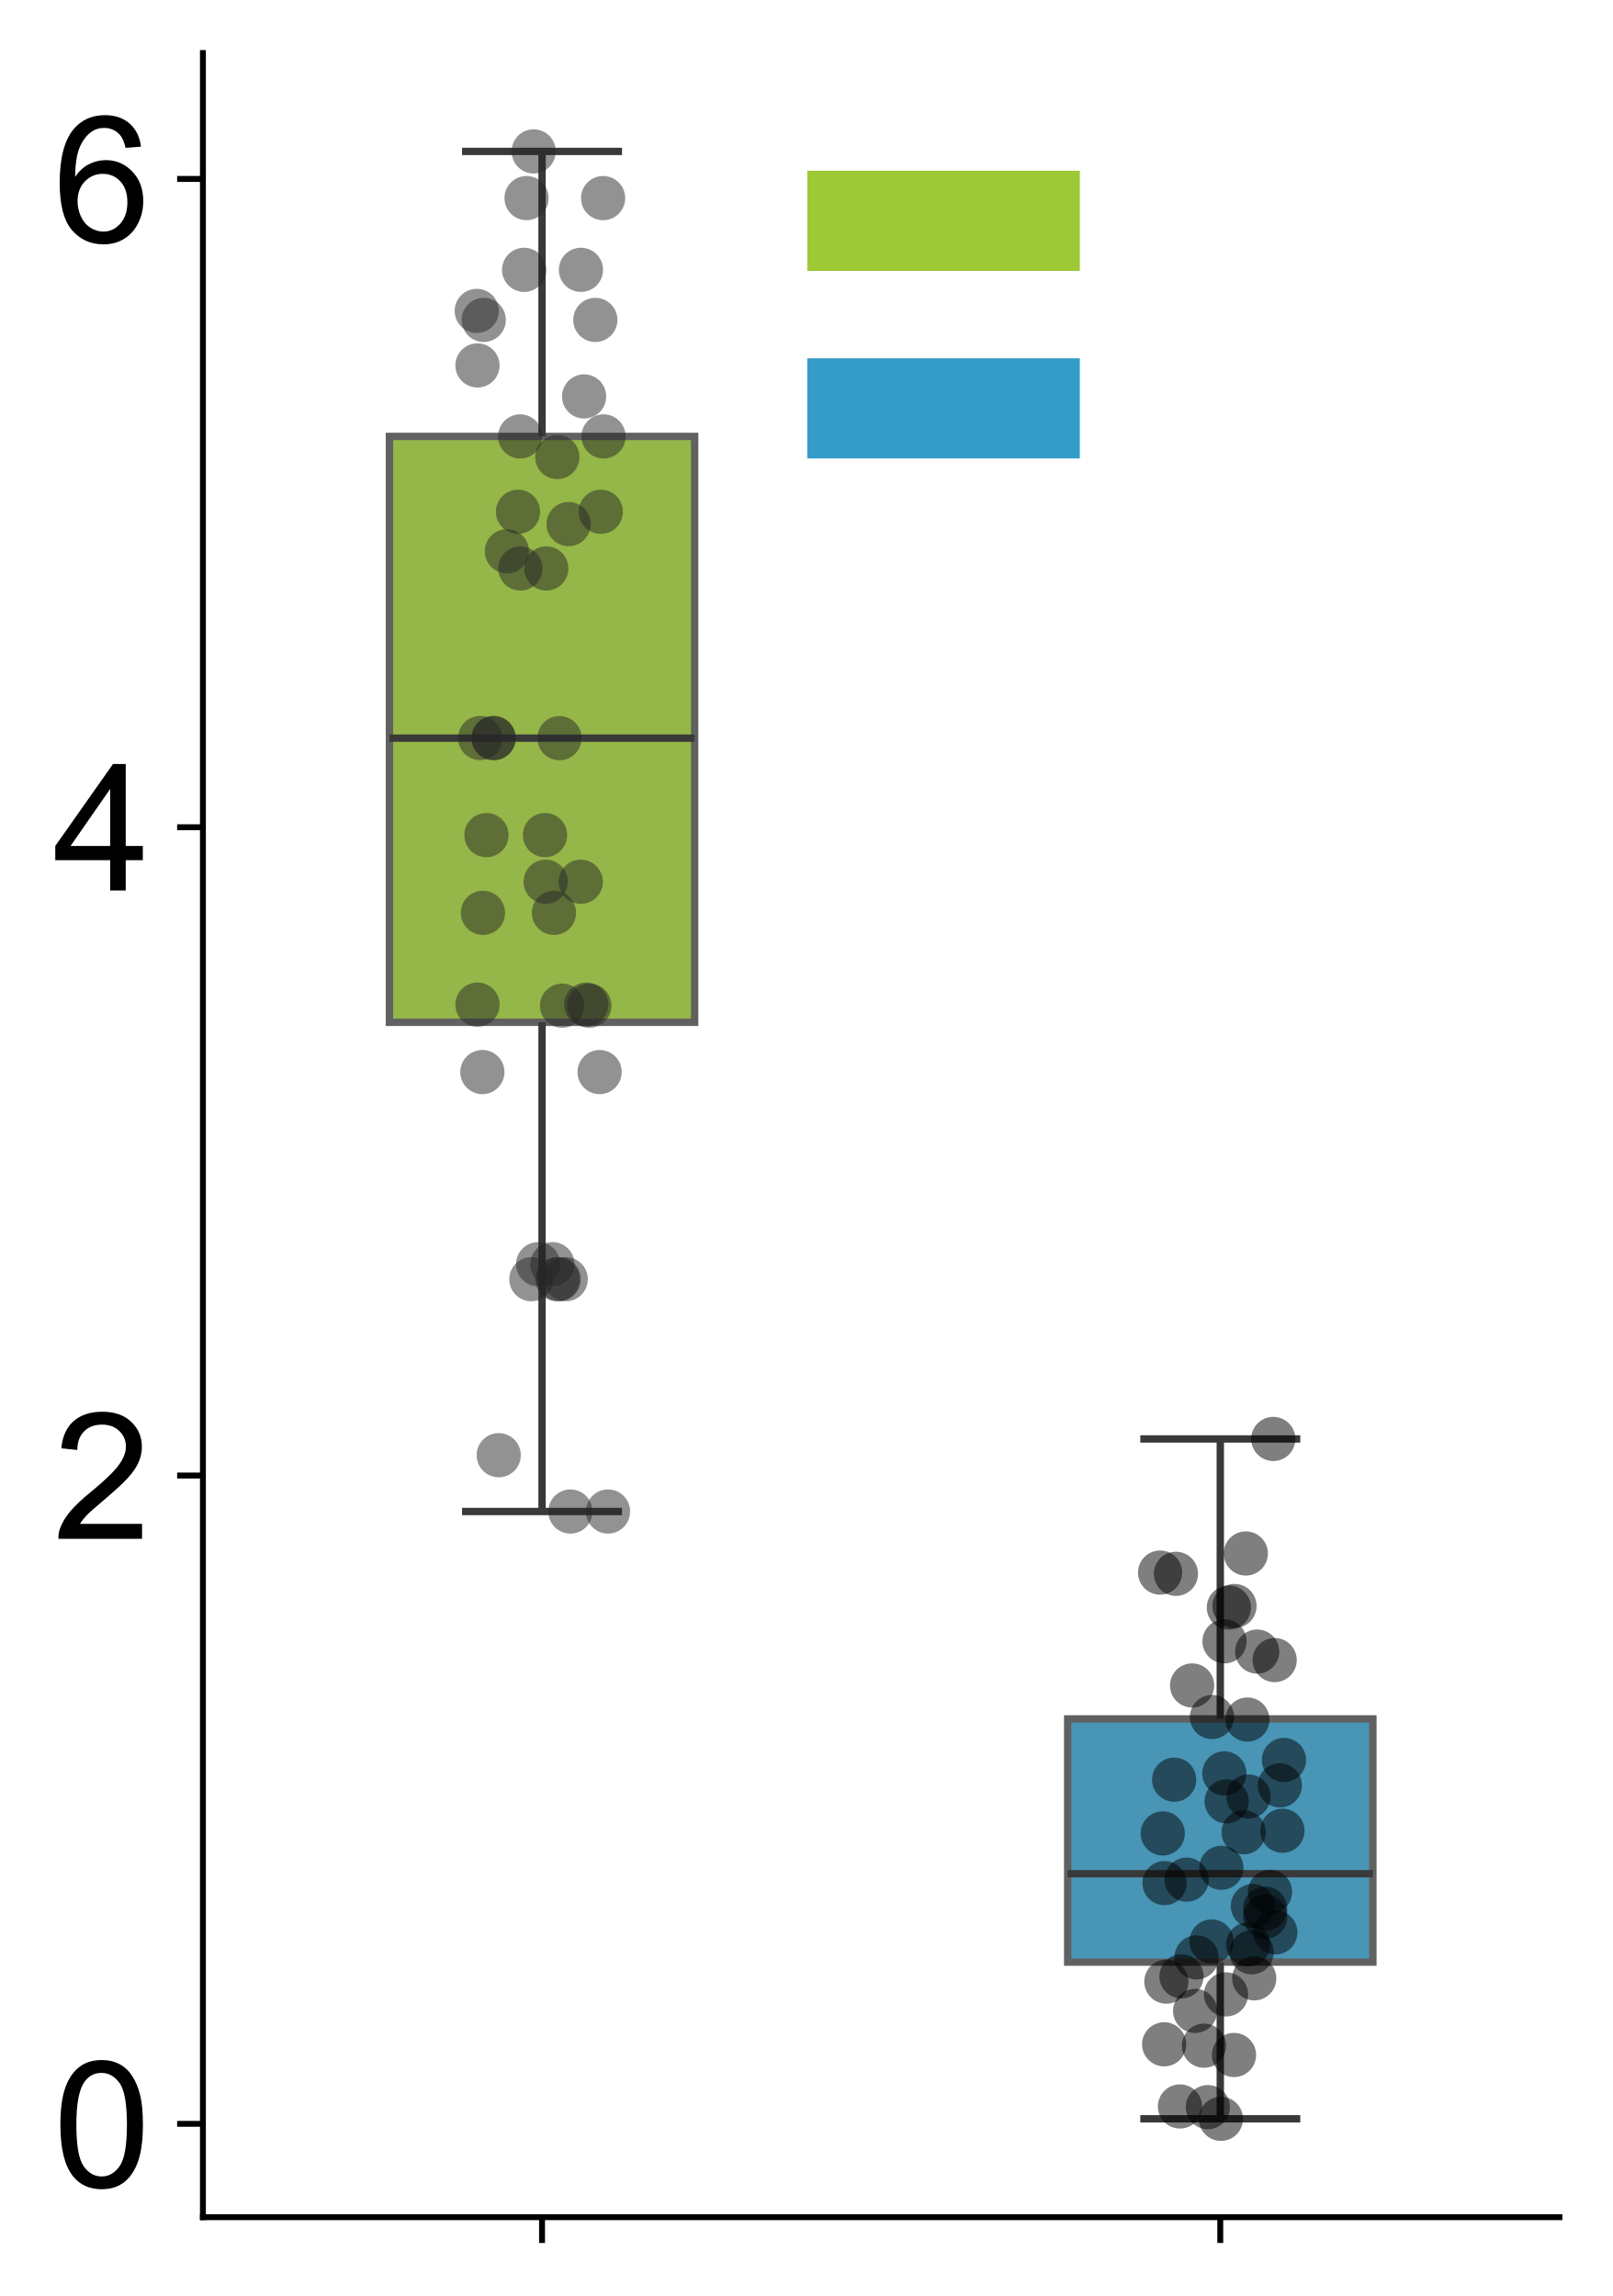
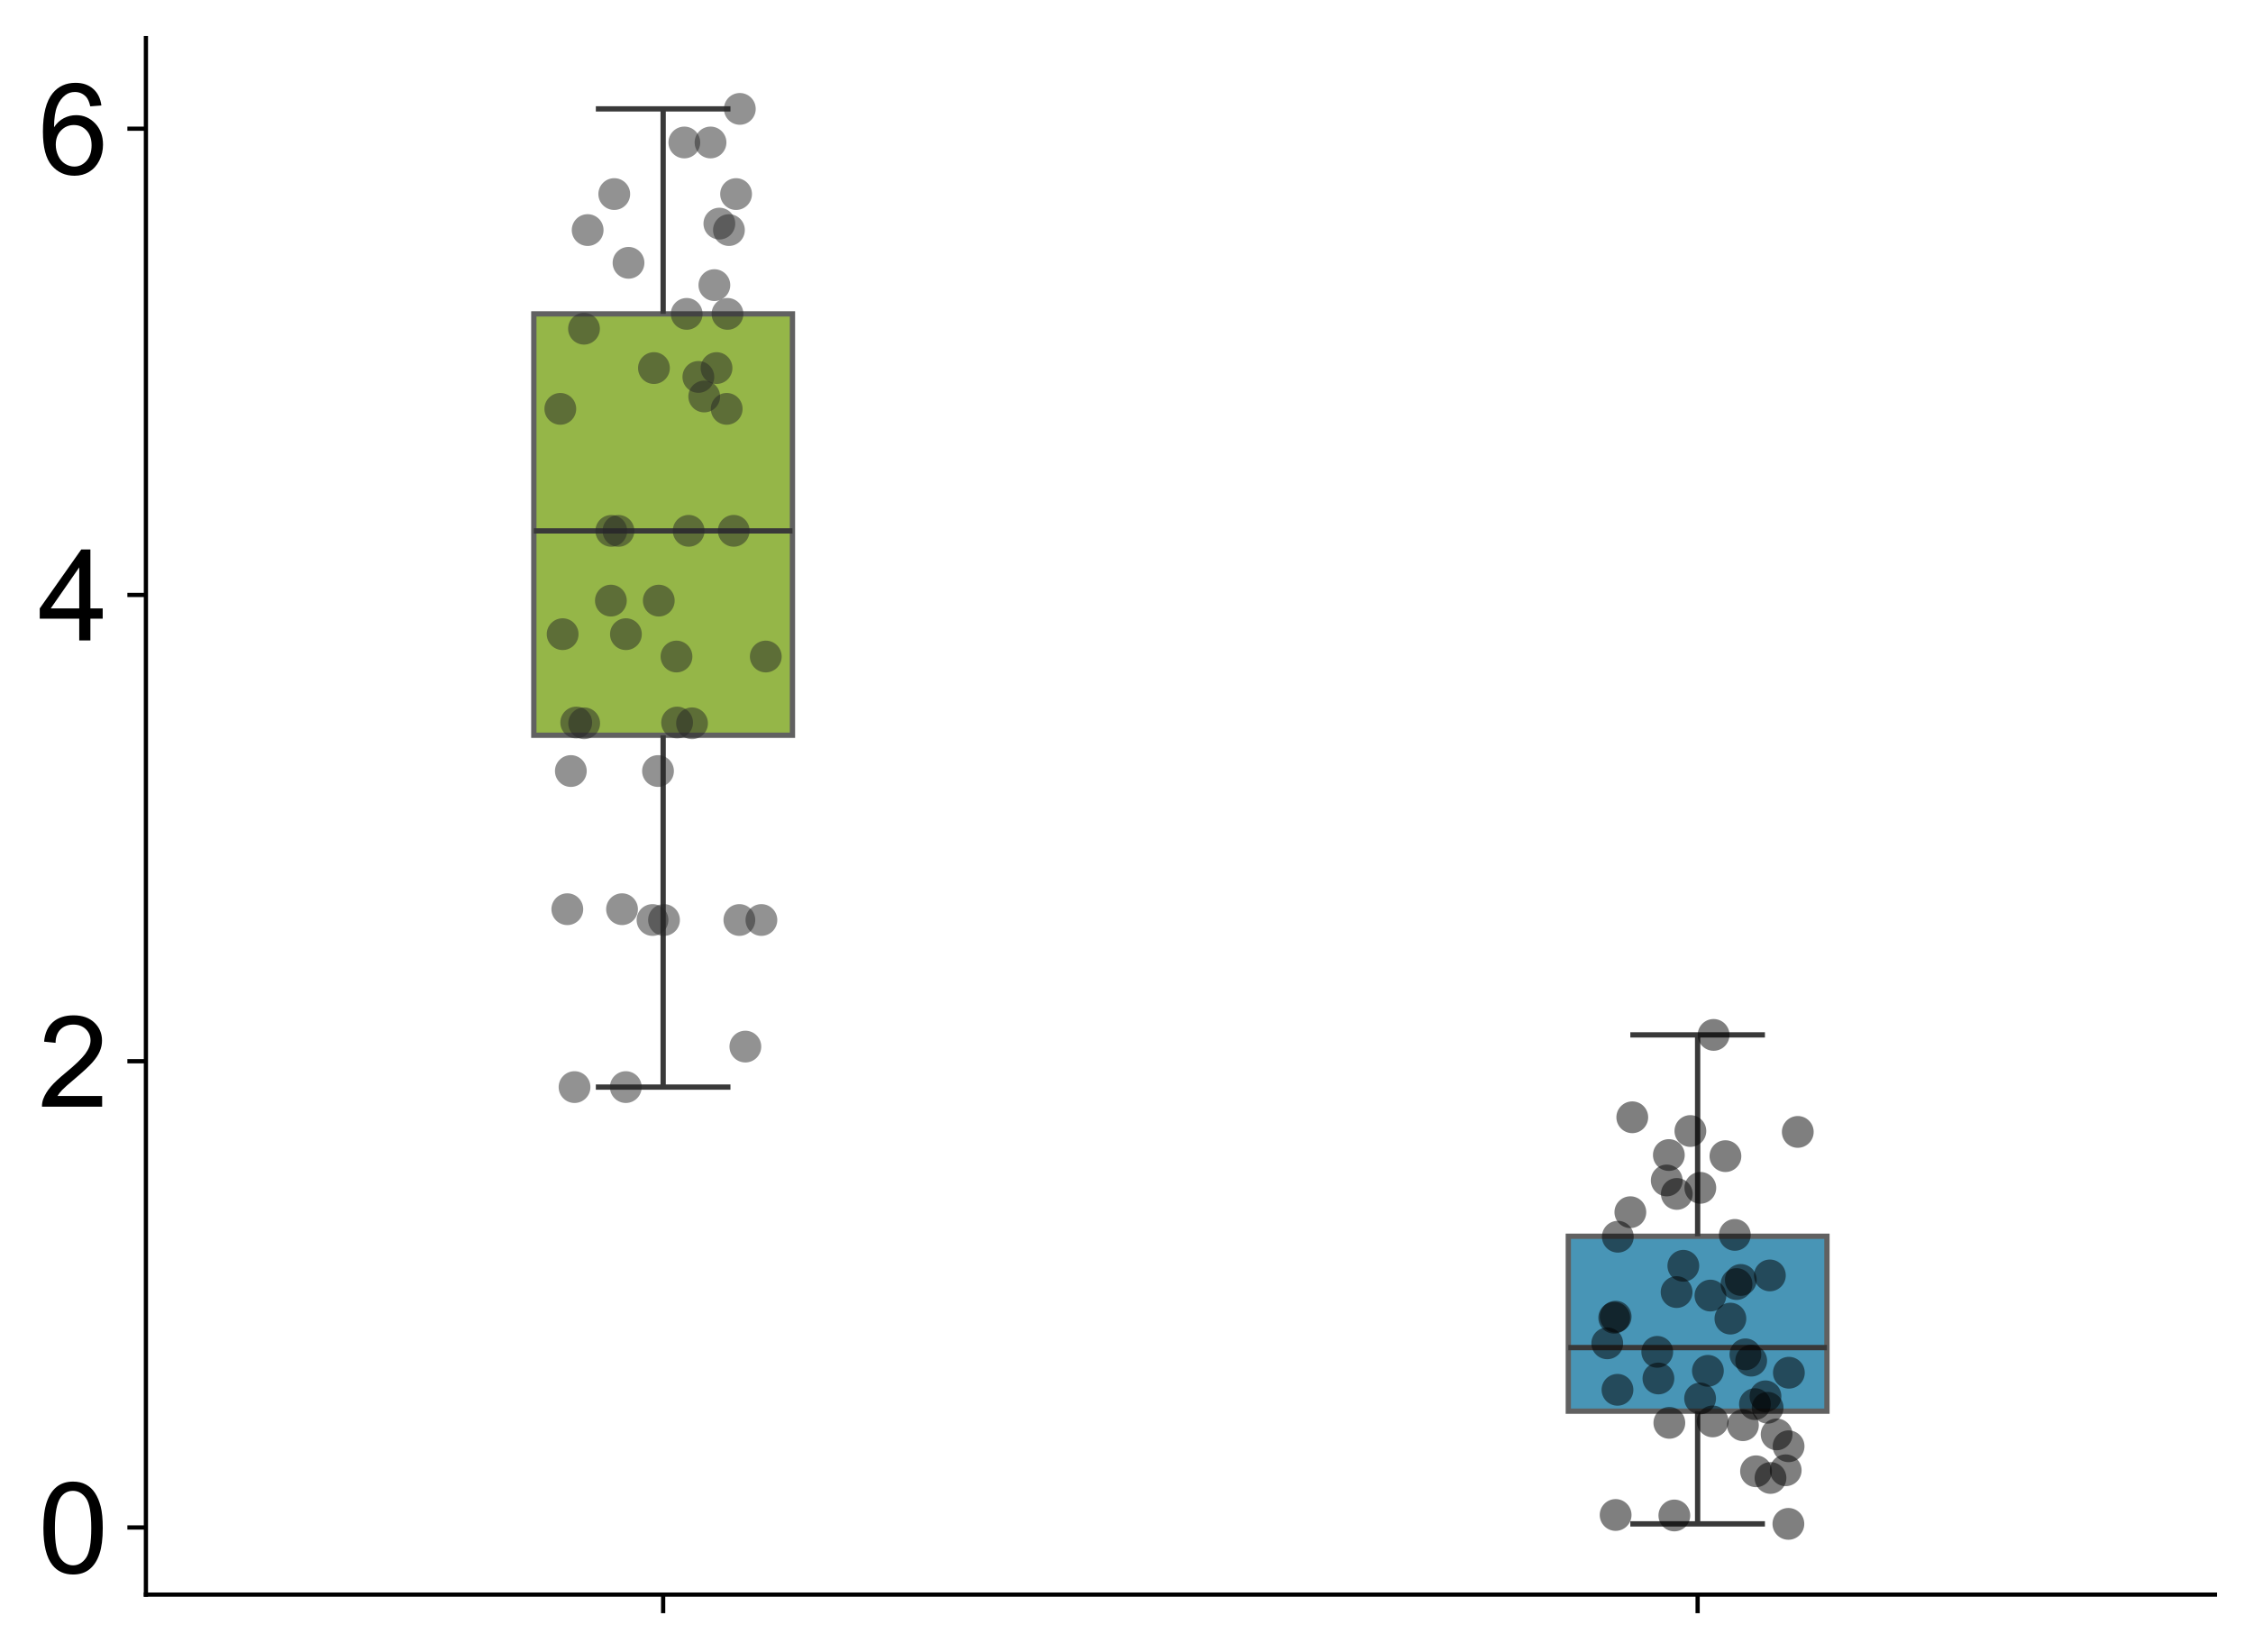
- <svg xmlns="http://www.w3.org/2000/svg" xmlns:xlink="http://www.w3.org/1999/xlink" width="218.886pt" height="311.732pt" viewBox="0 0 218.886 311.732" version="1.1">
+ <svg xmlns="http://www.w3.org/2000/svg" xmlns:xlink="http://www.w3.org/1999/xlink" width="425.346pt" height="311.732pt" viewBox="0 0 425.346 311.732" version="1.1">
  <defs>
    <style type="text/css">*{stroke-linejoin: round; stroke-linecap: butt}</style>
  </defs>
  <g id="figure_1">
    <g id="patch_1">
-       <path d="M 0 311.732  L 218.886 311.732  L 218.886 0  L 0 0  L 0 311.732  z " style="fill: none" />
+       <path d="M 0 311.732  L 425.346 311.732  L 425.346 0  L 0 0  L 0 311.732  z " style="fill: none" />
    </g>
    <g id="axes_1">
      <g id="patch_2">
-         <path d="M 27.546 301.032  L 211.686 301.032  L 211.686 7.2  L 27.546 7.2  L 27.546 301.032  z " style="fill: none" />
+         <path d="M 27.546 301.032  L 418.146 301.032  L 418.146 7.2  L 27.546 7.2  L 27.546 301.032  z " style="fill: none" />
      </g>
      <g id="matplotlib.axis_1">
        <g id="xtick_1">
          <g id="line2d_1">
            <defs>
-               <path id="m3afc844bc3" d="M 0 0  L 0 3.5  " style="stroke: #000000; stroke-width: 0.8" />
+               <path id="md2c9ca85b9" d="M 0 0  L 0 3.5  " style="stroke: #000000; stroke-width: 0.8" />
            </defs>
            <g>
-               <use xlink:href="#m3afc844bc3" x="73.581" y="301.032" style="stroke: #000000; stroke-width: 0.8" />
+               <use xlink:href="#md2c9ca85b9" x="125.196" y="301.032" style="stroke: #000000; stroke-width: 0.8" />
            </g>
          </g>
        </g>
        <g id="xtick_2">
          <g id="line2d_2">
            <g>
-               <use xlink:href="#m3afc844bc3" x="165.651" y="301.032" style="stroke: #000000; stroke-width: 0.8" />
+               <use xlink:href="#md2c9ca85b9" x="320.496" y="301.032" style="stroke: #000000; stroke-width: 0.8" />
            </g>
          </g>
        </g>
      </g>
      <g id="matplotlib.axis_2">
        <g id="ytick_1">
          <g id="line2d_3">
            <defs>
-               <path id="m5f83140955" d="M 0 0  L -3.5 0  " style="stroke: #000000; stroke-width: 0.8" />
+               <path id="m5edb278f52" d="M 0 0  L -3.5 0  " style="stroke: #000000; stroke-width: 0.8" />
            </defs>
            <g>
-               <use xlink:href="#m5f83140955" x="27.546" y="288.354" style="stroke: #000000; stroke-width: 0.8" />
+               <use xlink:href="#m5edb278f52" x="27.546" y="288.354" style="stroke: #000000; stroke-width: 0.8" />
            </g>
          </g>
          <g id="text_1">
            <g transform="translate(7.2 296.9435) scale(0.24 -0.24)">
              <defs>
                <path id="ArialMT-30" d="M 266 2259  Q 266 3072 433 3567  Q 600 4063 929 4331  Q 1259 4600 1759 4600  Q 2128 4600 2406 4451  Q 2684 4303 2865 4023  Q 3047 3744 3150 3342  Q 3253 2941 3253 2259  Q 3253 1453 3087 958  Q 2922 463 2592 192  Q 2263 -78 1759 -78  Q 1097 -78 719 397  Q 266 969 266 2259  z M 844 2259  Q 844 1131 1108 757  Q 1372 384 1759 384  Q 2147 384 2411 759  Q 2675 1134 2675 2259  Q 2675 3391 2411 3762  Q 2147 4134 1753 4134  Q 1366 4134 1134 3806  Q 844 3388 844 2259  z " transform="scale(0.015625)" />
              </defs>
              <use xlink:href="#ArialMT-30" />
            </g>
          </g>
        </g>
        <g id="ytick_2">
          <g id="line2d_4">
            <g>
-               <use xlink:href="#m5f83140955" x="27.546" y="200.335" style="stroke: #000000; stroke-width: 0.8" />
+               <use xlink:href="#m5edb278f52" x="27.546" y="200.335" style="stroke: #000000; stroke-width: 0.8" />
            </g>
          </g>
          <g id="text_2">
            <g transform="translate(7.2 208.9239) scale(0.24 -0.24)">
              <defs>
                <path id="ArialMT-32" d="M 3222 541  L 3222 0  L 194 0  Q 188 203 259 391  Q 375 700 629 1000  Q 884 1300 1366 1694  Q 2113 2306 2375 2664  Q 2638 3022 2638 3341  Q 2638 3675 2398 3904  Q 2159 4134 1775 4134  Q 1369 4134 1125 3890  Q 881 3647 878 3216  L 300 3275  Q 359 3922 746 4261  Q 1134 4600 1788 4600  Q 2447 4600 2831 4234  Q 3216 3869 3216 3328  Q 3216 3053 3103 2787  Q 2991 2522 2730 2228  Q 2469 1934 1863 1422  Q 1356 997 1212 845  Q 1069 694 975 541  L 3222 541  z " transform="scale(0.015625)" />
              </defs>
              <use xlink:href="#ArialMT-32" />
            </g>
          </g>
        </g>
        <g id="ytick_3">
          <g id="line2d_5">
            <g>
-               <use xlink:href="#m5f83140955" x="27.546" y="112.315" style="stroke: #000000; stroke-width: 0.8" />
+               <use xlink:href="#m5edb278f52" x="27.546" y="112.315" style="stroke: #000000; stroke-width: 0.8" />
            </g>
          </g>
          <g id="text_3">
            <g transform="translate(7.2 120.9043) scale(0.24 -0.24)">
              <defs>
                <path id="ArialMT-34" d="M 2069 0  L 2069 1097  L 81 1097  L 81 1613  L 2172 4581  L 2631 4581  L 2631 1613  L 3250 1613  L 3250 1097  L 2631 1097  L 2631 0  L 2069 0  z M 2069 1613  L 2069 3678  L 634 1613  L 2069 1613  z " transform="scale(0.015625)" />
              </defs>
              <use xlink:href="#ArialMT-34" />
            </g>
          </g>
        </g>
        <g id="ytick_4">
          <g id="line2d_6">
            <g>
-               <use xlink:href="#m5f83140955" x="27.546" y="24.295" style="stroke: #000000; stroke-width: 0.8" />
+               <use xlink:href="#m5edb278f52" x="27.546" y="24.295" style="stroke: #000000; stroke-width: 0.8" />
            </g>
          </g>
          <g id="text_4">
            <g transform="translate(7.2 32.88469) scale(0.24 -0.24)">
              <defs>
                <path id="ArialMT-36" d="M 3184 3459  L 2625 3416  Q 2550 3747 2413 3897  Q 2184 4138 1850 4138  Q 1581 4138 1378 3988  Q 1113 3794 959 3422  Q 806 3050 800 2363  Q 1003 2672 1297 2822  Q 1591 2972 1913 2972  Q 2475 2972 2870 2558  Q 3266 2144 3266 1488  Q 3266 1056 3080 686  Q 2894 316 2569 119  Q 2244 -78 1831 -78  Q 1128 -78 684 439  Q 241 956 241 2144  Q 241 3472 731 4075  Q 1159 4600 1884 4600  Q 2425 4600 2770 4297  Q 3116 3994 3184 3459  z M 888 1484  Q 888 1194 1011 928  Q 1134 663 1356 523  Q 1578 384 1822 384  Q 2178 384 2434 671  Q 2691 959 2691 1453  Q 2691 1928 2437 2201  Q 2184 2475 1800 2475  Q 1419 2475 1153 2201  Q 888 1928 888 1484  z " transform="scale(0.015625)" />
              </defs>
              <use xlink:href="#ArialMT-36" />
            </g>
          </g>
        </g>
      </g>
      <g id="patch_3">
-         <path d="M 52.865 138.8  L 94.297 138.8  L 94.297 59.254  L 52.865 59.254  L 52.865 138.8  z " clip-path="url(#pbaced0b795)" style="fill: #7aa41a; opacity: 0.8; stroke: #393939; stroke-linejoin: miter" />
+         <path d="M 100.784 138.8  L 149.609 138.8  L 149.609 59.254  L 100.784 59.254  L 100.784 138.8  z " clip-path="url(#p3fb5075eb5)" style="fill: #7aa41a; opacity: 0.8; stroke: #393939; stroke-linejoin: miter" />
      </g>
      <g id="line2d_7">
-         <path d="M 73.581 138.8  L 73.581 205.222  " clip-path="url(#pbaced0b795)" style="fill: none; stroke: #393939" />
+         <path d="M 125.196 138.8  L 125.196 205.222  " clip-path="url(#p3fb5075eb5)" style="fill: none; stroke: #393939" />
      </g>
      <g id="line2d_8">
-         <path d="M 73.581 59.254  L 73.581 20.556  " clip-path="url(#pbaced0b795)" style="fill: none; stroke: #393939" />
+         <path d="M 125.196 59.254  L 125.196 20.556  " clip-path="url(#p3fb5075eb5)" style="fill: none; stroke: #393939" />
      </g>
      <g id="line2d_9">
-         <path d="M 63.223 205.222  L 83.939 205.222  " clip-path="url(#pbaced0b795)" style="fill: none; stroke: #393939; stroke-linecap: square" />
+         <path d="M 112.99 205.222  L 137.403 205.222  " clip-path="url(#p3fb5075eb5)" style="fill: none; stroke: #393939; stroke-linecap: square" />
      </g>
      <g id="line2d_10">
-         <path d="M 63.223 20.556  L 83.939 20.556  " clip-path="url(#pbaced0b795)" style="fill: none; stroke: #393939; stroke-linecap: square" />
+         <path d="M 112.99 20.556  L 137.403 20.556  " clip-path="url(#p3fb5075eb5)" style="fill: none; stroke: #393939; stroke-linecap: square" />
      </g>
      <g id="line2d_11" />
      <g id="patch_4">
-         <path d="M 144.935 266.401  L 186.367 266.401  L 186.367 233.381  L 144.935 233.381  L 144.935 266.401  z " clip-path="url(#pbaced0b795)" style="fill: #1a7aa4; opacity: 0.8; stroke: #393939; stroke-linejoin: miter" />
+         <path d="M 296.084 266.401  L 344.909 266.401  L 344.909 233.381  L 296.084 233.381  L 296.084 266.401  z " clip-path="url(#p3fb5075eb5)" style="fill: #1a7aa4; opacity: 0.8; stroke: #393939; stroke-linejoin: miter" />
      </g>
      <g id="line2d_12">
-         <path d="M 165.651 266.401  L 165.651 287.676  " clip-path="url(#pbaced0b795)" style="fill: none; stroke: #393939" />
+         <path d="M 320.496 266.401  L 320.496 287.676  " clip-path="url(#p3fb5075eb5)" style="fill: none; stroke: #393939" />
      </g>
      <g id="line2d_13">
-         <path d="M 165.651 233.381  L 165.651 195.369  " clip-path="url(#pbaced0b795)" style="fill: none; stroke: #393939" />
+         <path d="M 320.496 233.381  L 320.496 195.369  " clip-path="url(#p3fb5075eb5)" style="fill: none; stroke: #393939" />
      </g>
      <g id="line2d_14">
-         <path d="M 155.293 287.676  L 176.009 287.676  " clip-path="url(#pbaced0b795)" style="fill: none; stroke: #393939; stroke-linecap: square" />
+         <path d="M 308.29 287.676  L 332.702 287.676  " clip-path="url(#p3fb5075eb5)" style="fill: none; stroke: #393939; stroke-linecap: square" />
      </g>
      <g id="line2d_15">
-         <path d="M 155.293 195.369  L 176.009 195.369  " clip-path="url(#pbaced0b795)" style="fill: none; stroke: #393939; stroke-linecap: square" />
+         <path d="M 308.29 195.369  L 332.702 195.369  " clip-path="url(#p3fb5075eb5)" style="fill: none; stroke: #393939; stroke-linecap: square" />
      </g>
      <g id="line2d_16" />
      <g id="line2d_17">
-         <path d="M 52.865 100.218  L 94.297 100.218  " clip-path="url(#pbaced0b795)" style="fill: none; stroke: #393939" />
+         <path d="M 100.784 100.218  L 149.609 100.218  " clip-path="url(#p3fb5075eb5)" style="fill: none; stroke: #393939" />
      </g>
      <g id="line2d_18">
-         <path d="M 144.935 254.396  L 186.367 254.396  " clip-path="url(#pbaced0b795)" style="fill: none; stroke: #393939" />
+         <path d="M 296.084 254.396  L 344.909 254.396  " clip-path="url(#p3fb5075eb5)" style="fill: none; stroke: #393939" />
      </g>
      <g id="patch_5">
        <path d="M 27.546 301.032  L 27.546 7.2  " style="fill: none; stroke: #000000; stroke-width: 0.8; stroke-linejoin: miter; stroke-linecap: square" />
      </g>
      <g id="patch_6">
-         <path d="M 211.686 301.032  L 211.686 7.2  " style="fill: none" />
+         <path d="M 418.146 301.032  L 418.146 7.2  " style="fill: none" />
      </g>
      <g id="patch_7">
-         <path d="M 27.546 301.032  L 211.686 301.032  " style="fill: none; stroke: #000000; stroke-width: 0.8; stroke-linejoin: miter; stroke-linecap: square" />
+         <path d="M 27.546 301.032  L 418.146 301.032  " style="fill: none; stroke: #000000; stroke-width: 0.8; stroke-linejoin: miter; stroke-linecap: square" />
      </g>
      <g id="patch_8">
-         <path d="M 27.546 7.2  L 211.686 7.2  " style="fill: none" />
+         <path d="M 27.546 7.2  L 418.146 7.2  " style="fill: none" />
      </g>
      <g id="PathCollection_1">
        <defs>
-           <path id="C0_0_3f5004a9e9" d="M 0 3  C 0.796 3 1.559 2.684 2.121 2.121  C 2.684 1.559 3 0.796 3 -0  C 3 -0.796 2.684 -1.559 2.121 -2.121  C 1.559 -2.684 0.796 -3 0 -3  C -0.796 -3 -1.559 -2.684 -2.121 -2.121  C -2.684 -1.559 -3 -0.796 -3 0  C -3 0.796 -2.684 1.559 -2.121 2.121  C -1.559 2.684 -0.796 3 0 3  z " />
+           <path id="C0_0_4ae9e0e54a" d="M 0 3  C 0.796 3 1.559 2.684 2.121 2.121  C 2.684 1.559 3 0.796 3 -0  C 3 -0.796 2.684 -1.559 2.121 -2.121  C 1.559 -2.684 0.796 -3 0 -3  C -0.796 -3 -1.559 -2.684 -2.121 -2.121  C -2.684 -1.559 -3 -0.796 -3 0  C -3 0.796 -2.684 1.559 -2.121 2.121  C -1.559 2.684 -0.796 3 0 3  z " />
        </defs>
-         <g clip-path="url(#pbaced0b795)">
-           <use xlink:href="#C0_0_3f5004a9e9" x="64.815" y="49.615" style="fill: #262626; fill-opacity: 0.5" />
-         </g>
-         <g clip-path="url(#pbaced0b795)">
-           <use xlink:href="#C0_0_3f5004a9e9" x="64.721" y="42.212" style="fill: #262626; fill-opacity: 0.5" />
-         </g>
-         <g clip-path="url(#pbaced0b795)">
-           <use xlink:href="#C0_0_3f5004a9e9" x="79.291" y="53.825" style="fill: #262626; fill-opacity: 0.5" />
-         </g>
-         <g clip-path="url(#pbaced0b795)">
-           <use xlink:href="#C0_0_3f5004a9e9" x="72.444" y="20.556" style="fill: #262626; fill-opacity: 0.5" />
-         </g>
-         <g clip-path="url(#pbaced0b795)">
-           <use xlink:href="#C0_0_3f5004a9e9" x="67.699" y="197.574" style="fill: #262626; fill-opacity: 0.5" />
-         </g>
-         <g clip-path="url(#pbaced0b795)">
-           <use xlink:href="#C0_0_3f5004a9e9" x="75.655" y="62.053" style="fill: #262626; fill-opacity: 0.5" />
-         </g>
-         <g clip-path="url(#pbaced0b795)">
-           <use xlink:href="#C0_0_3f5004a9e9" x="77.184" y="71.155" style="fill: #262626; fill-opacity: 0.5" />
-         </g>
-         <g clip-path="url(#pbaced0b795)">
-           <use xlink:href="#C0_0_3f5004a9e9" x="68.809" y="74.851" style="fill: #262626; fill-opacity: 0.5" />
-         </g>
-         <g clip-path="url(#pbaced0b795)">
-           <use xlink:href="#C0_0_3f5004a9e9" x="81.93" y="59.254" style="fill: #262626; fill-opacity: 0.5" />
-         </g>
-         <g clip-path="url(#pbaced0b795)">
-           <use xlink:href="#C0_0_3f5004a9e9" x="70.638" y="77.184" style="fill: #262626; fill-opacity: 0.5" />
-         </g>
-         <g clip-path="url(#pbaced0b795)">
-           <use xlink:href="#C0_0_3f5004a9e9" x="66.033" y="113.383" style="fill: #262626; fill-opacity: 0.5" />
-         </g>
-         <g clip-path="url(#pbaced0b795)">
-           <use xlink:href="#C0_0_3f5004a9e9" x="78.862" y="36.636" style="fill: #262626; fill-opacity: 0.5" />
-         </g>
-         <g clip-path="url(#pbaced0b795)">
-           <use xlink:href="#C0_0_3f5004a9e9" x="78.833" y="119.719" style="fill: #262626; fill-opacity: 0.5" />
-         </g>
-         <g clip-path="url(#pbaced0b795)">
-           <use xlink:href="#C0_0_3f5004a9e9" x="75.947" y="100.218" style="fill: #262626; fill-opacity: 0.5" />
-         </g>
-         <g clip-path="url(#pbaced0b795)">
-           <use xlink:href="#C0_0_3f5004a9e9" x="67.018" y="100.207" style="fill: #262626; fill-opacity: 0.5" />
-         </g>
-         <g clip-path="url(#pbaced0b795)">
-           <use xlink:href="#C0_0_3f5004a9e9" x="75.2" y="123.938" style="fill: #262626; fill-opacity: 0.5" />
-         </g>
-         <g clip-path="url(#pbaced0b795)">
-           <use xlink:href="#C0_0_3f5004a9e9" x="79.584" y="136.4" style="fill: #262626; fill-opacity: 0.5" />
-         </g>
-         <g clip-path="url(#pbaced0b795)">
-           <use xlink:href="#C0_0_3f5004a9e9" x="71.477" y="26.897" style="fill: #262626; fill-opacity: 0.5" />
-         </g>
-         <g clip-path="url(#pbaced0b795)">
-           <use xlink:href="#C0_0_3f5004a9e9" x="80.001" y="136.548" style="fill: #262626; fill-opacity: 0.5" />
-         </g>
-         <g clip-path="url(#pbaced0b795)">
-           <use xlink:href="#C0_0_3f5004a9e9" x="65.667" y="43.433" style="fill: #262626; fill-opacity: 0.5" />
-         </g>
-         <g clip-path="url(#pbaced0b795)">
-           <use xlink:href="#C0_0_3f5004a9e9" x="72.132" y="173.678" style="fill: #262626; fill-opacity: 0.5" />
-         </g>
-         <g clip-path="url(#pbaced0b795)">
-           <use xlink:href="#C0_0_3f5004a9e9" x="73.052" y="171.639" style="fill: #262626; fill-opacity: 0.5" />
-         </g>
-         <g clip-path="url(#pbaced0b795)">
-           <use xlink:href="#C0_0_3f5004a9e9" x="81.396" y="145.556" style="fill: #262626; fill-opacity: 0.5" />
-         </g>
-         <g clip-path="url(#pbaced0b795)">
-           <use xlink:href="#C0_0_3f5004a9e9" x="82.535" y="205.222" style="fill: #262626; fill-opacity: 0.5" />
-         </g>
-         <g clip-path="url(#pbaced0b795)">
-           <use xlink:href="#C0_0_3f5004a9e9" x="81.556" y="69.484" style="fill: #262626; fill-opacity: 0.5" />
-         </g>
-         <g clip-path="url(#pbaced0b795)">
-           <use xlink:href="#C0_0_3f5004a9e9" x="75.853" y="173.679" style="fill: #262626; fill-opacity: 0.5" />
-         </g>
-         <g clip-path="url(#pbaced0b795)">
-           <use xlink:href="#C0_0_3f5004a9e9" x="70.612" y="59.254" style="fill: #262626; fill-opacity: 0.5" />
-         </g>
-         <g clip-path="url(#pbaced0b795)">
-           <use xlink:href="#C0_0_3f5004a9e9" x="74.159" y="77.184" style="fill: #262626; fill-opacity: 0.5" />
-         </g>
-         <g clip-path="url(#pbaced0b795)">
-           <use xlink:href="#C0_0_3f5004a9e9" x="73.983" y="113.383" style="fill: #262626; fill-opacity: 0.5" />
-         </g>
-         <g clip-path="url(#pbaced0b795)">
-           <use xlink:href="#C0_0_3f5004a9e9" x="71.148" y="36.636" style="fill: #262626; fill-opacity: 0.5" />
-         </g>
-         <g clip-path="url(#pbaced0b795)">
-           <use xlink:href="#C0_0_3f5004a9e9" x="74.076" y="119.719" style="fill: #262626; fill-opacity: 0.5" />
-         </g>
-         <g clip-path="url(#pbaced0b795)">
-           <use xlink:href="#C0_0_3f5004a9e9" x="67.004" y="100.218" style="fill: #262626; fill-opacity: 0.5" />
-         </g>
-         <g clip-path="url(#pbaced0b795)">
-           <use xlink:href="#C0_0_3f5004a9e9" x="65.18" y="100.207" style="fill: #262626; fill-opacity: 0.5" />
-         </g>
-         <g clip-path="url(#pbaced0b795)">
-           <use xlink:href="#C0_0_3f5004a9e9" x="65.556" y="123.938" style="fill: #262626; fill-opacity: 0.5" />
-         </g>
-         <g clip-path="url(#pbaced0b795)">
-           <use xlink:href="#C0_0_3f5004a9e9" x="64.818" y="136.4" style="fill: #262626; fill-opacity: 0.5" />
-         </g>
-         <g clip-path="url(#pbaced0b795)">
-           <use xlink:href="#C0_0_3f5004a9e9" x="81.87" y="26.897" style="fill: #262626; fill-opacity: 0.5" />
-         </g>
-         <g clip-path="url(#pbaced0b795)">
-           <use xlink:href="#C0_0_3f5004a9e9" x="76.303" y="136.548" style="fill: #262626; fill-opacity: 0.5" />
-         </g>
-         <g clip-path="url(#pbaced0b795)">
-           <use xlink:href="#C0_0_3f5004a9e9" x="80.814" y="43.433" style="fill: #262626; fill-opacity: 0.5" />
-         </g>
-         <g clip-path="url(#pbaced0b795)">
-           <use xlink:href="#C0_0_3f5004a9e9" x="75.668" y="173.678" style="fill: #262626; fill-opacity: 0.5" />
-         </g>
-         <g clip-path="url(#pbaced0b795)">
-           <use xlink:href="#C0_0_3f5004a9e9" x="74.99" y="171.639" style="fill: #262626; fill-opacity: 0.5" />
-         </g>
-         <g clip-path="url(#pbaced0b795)">
-           <use xlink:href="#C0_0_3f5004a9e9" x="65.479" y="145.556" style="fill: #262626; fill-opacity: 0.5" />
-         </g>
-         <g clip-path="url(#pbaced0b795)">
-           <use xlink:href="#C0_0_3f5004a9e9" x="77.432" y="205.222" style="fill: #262626; fill-opacity: 0.5" />
-         </g>
-         <g clip-path="url(#pbaced0b795)">
-           <use xlink:href="#C0_0_3f5004a9e9" x="70.32" y="69.484" style="fill: #262626; fill-opacity: 0.5" />
-         </g>
-         <g clip-path="url(#pbaced0b795)">
-           <use xlink:href="#C0_0_3f5004a9e9" x="76.798" y="173.679" style="fill: #262626; fill-opacity: 0.5" />
+         <g clip-path="url(#p3fb5075eb5)">
+           <use xlink:href="#C0_0_4ae9e0e54a" x="118.659" y="49.615" style="fill: #262626; fill-opacity: 0.5" />
+         </g>
+         <g clip-path="url(#p3fb5075eb5)">
+           <use xlink:href="#C0_0_4ae9e0e54a" x="135.81" y="42.212" style="fill: #262626; fill-opacity: 0.5" />
+         </g>
+         <g clip-path="url(#p3fb5075eb5)">
+           <use xlink:href="#C0_0_4ae9e0e54a" x="134.867" y="53.825" style="fill: #262626; fill-opacity: 0.5" />
+         </g>
+         <g clip-path="url(#p3fb5075eb5)">
+           <use xlink:href="#C0_0_4ae9e0e54a" x="139.673" y="20.556" style="fill: #262626; fill-opacity: 0.5" />
+         </g>
+         <g clip-path="url(#p3fb5075eb5)">
+           <use xlink:href="#C0_0_4ae9e0e54a" x="140.717" y="197.574" style="fill: #262626; fill-opacity: 0.5" />
+         </g>
+         <g clip-path="url(#p3fb5075eb5)">
+           <use xlink:href="#C0_0_4ae9e0e54a" x="110.255" y="62.053" style="fill: #262626; fill-opacity: 0.5" />
+         </g>
+         <g clip-path="url(#p3fb5075eb5)">
+           <use xlink:href="#C0_0_4ae9e0e54a" x="131.844" y="71.155" style="fill: #262626; fill-opacity: 0.5" />
+         </g>
+         <g clip-path="url(#p3fb5075eb5)">
+           <use xlink:href="#C0_0_4ae9e0e54a" x="132.952" y="74.851" style="fill: #262626; fill-opacity: 0.5" />
+         </g>
+         <g clip-path="url(#p3fb5075eb5)">
+           <use xlink:href="#C0_0_4ae9e0e54a" x="137.345" y="59.254" style="fill: #262626; fill-opacity: 0.5" />
+         </g>
+         <g clip-path="url(#p3fb5075eb5)">
+           <use xlink:href="#C0_0_4ae9e0e54a" x="105.782" y="77.184" style="fill: #262626; fill-opacity: 0.5" />
+         </g>
+         <g clip-path="url(#p3fb5075eb5)">
+           <use xlink:href="#C0_0_4ae9e0e54a" x="124.371" y="113.383" style="fill: #262626; fill-opacity: 0.5" />
+         </g>
+         <g clip-path="url(#p3fb5075eb5)">
+           <use xlink:href="#C0_0_4ae9e0e54a" x="138.965" y="36.636" style="fill: #262626; fill-opacity: 0.5" />
+         </g>
+         <g clip-path="url(#p3fb5075eb5)">
+           <use xlink:href="#C0_0_4ae9e0e54a" x="118.169" y="119.719" style="fill: #262626; fill-opacity: 0.5" />
+         </g>
+         <g clip-path="url(#p3fb5075eb5)">
+           <use xlink:href="#C0_0_4ae9e0e54a" x="116.759" y="100.218" style="fill: #262626; fill-opacity: 0.5" />
+         </g>
+         <g clip-path="url(#p3fb5075eb5)">
+           <use xlink:href="#C0_0_4ae9e0e54a" x="138.523" y="100.207" style="fill: #262626; fill-opacity: 0.5" />
+         </g>
+         <g clip-path="url(#p3fb5075eb5)">
+           <use xlink:href="#C0_0_4ae9e0e54a" x="144.574" y="123.938" style="fill: #262626; fill-opacity: 0.5" />
+         </g>
+         <g clip-path="url(#p3fb5075eb5)">
+           <use xlink:href="#C0_0_4ae9e0e54a" x="127.832" y="136.4" style="fill: #262626; fill-opacity: 0.5" />
+         </g>
+         <g clip-path="url(#p3fb5075eb5)">
+           <use xlink:href="#C0_0_4ae9e0e54a" x="129.197" y="26.897" style="fill: #262626; fill-opacity: 0.5" />
+         </g>
+         <g clip-path="url(#p3fb5075eb5)">
+           <use xlink:href="#C0_0_4ae9e0e54a" x="110.286" y="136.548" style="fill: #262626; fill-opacity: 0.5" />
+         </g>
+         <g clip-path="url(#p3fb5075eb5)">
+           <use xlink:href="#C0_0_4ae9e0e54a" x="110.944" y="43.433" style="fill: #262626; fill-opacity: 0.5" />
+         </g>
+         <g clip-path="url(#p3fb5075eb5)">
+           <use xlink:href="#C0_0_4ae9e0e54a" x="123.188" y="173.678" style="fill: #262626; fill-opacity: 0.5" />
+         </g>
+         <g clip-path="url(#p3fb5075eb5)">
+           <use xlink:href="#C0_0_4ae9e0e54a" x="117.435" y="171.639" style="fill: #262626; fill-opacity: 0.5" />
+         </g>
+         <g clip-path="url(#p3fb5075eb5)">
+           <use xlink:href="#C0_0_4ae9e0e54a" x="124.226" y="145.556" style="fill: #262626; fill-opacity: 0.5" />
+         </g>
+         <g clip-path="url(#p3fb5075eb5)">
+           <use xlink:href="#C0_0_4ae9e0e54a" x="108.467" y="205.222" style="fill: #262626; fill-opacity: 0.5" />
+         </g>
+         <g clip-path="url(#p3fb5075eb5)">
+           <use xlink:href="#C0_0_4ae9e0e54a" x="123.46" y="69.484" style="fill: #262626; fill-opacity: 0.5" />
+         </g>
+         <g clip-path="url(#p3fb5075eb5)">
+           <use xlink:href="#C0_0_4ae9e0e54a" x="143.745" y="173.679" style="fill: #262626; fill-opacity: 0.5" />
+         </g>
+         <g clip-path="url(#p3fb5075eb5)">
+           <use xlink:href="#C0_0_4ae9e0e54a" x="129.641" y="59.254" style="fill: #262626; fill-opacity: 0.5" />
+         </g>
+         <g clip-path="url(#p3fb5075eb5)">
+           <use xlink:href="#C0_0_4ae9e0e54a" x="137.193" y="77.184" style="fill: #262626; fill-opacity: 0.5" />
+         </g>
+         <g clip-path="url(#p3fb5075eb5)">
+           <use xlink:href="#C0_0_4ae9e0e54a" x="115.329" y="113.383" style="fill: #262626; fill-opacity: 0.5" />
+         </g>
+         <g clip-path="url(#p3fb5075eb5)">
+           <use xlink:href="#C0_0_4ae9e0e54a" x="115.966" y="36.636" style="fill: #262626; fill-opacity: 0.5" />
+         </g>
+         <g clip-path="url(#p3fb5075eb5)">
+           <use xlink:href="#C0_0_4ae9e0e54a" x="106.221" y="119.719" style="fill: #262626; fill-opacity: 0.5" />
+         </g>
+         <g clip-path="url(#p3fb5075eb5)">
+           <use xlink:href="#C0_0_4ae9e0e54a" x="115.41" y="100.218" style="fill: #262626; fill-opacity: 0.5" />
+         </g>
+         <g clip-path="url(#p3fb5075eb5)">
+           <use xlink:href="#C0_0_4ae9e0e54a" x="130.013" y="100.207" style="fill: #262626; fill-opacity: 0.5" />
+         </g>
+         <g clip-path="url(#p3fb5075eb5)">
+           <use xlink:href="#C0_0_4ae9e0e54a" x="127.715" y="123.938" style="fill: #262626; fill-opacity: 0.5" />
+         </g>
+         <g clip-path="url(#p3fb5075eb5)">
+           <use xlink:href="#C0_0_4ae9e0e54a" x="108.788" y="136.4" style="fill: #262626; fill-opacity: 0.5" />
+         </g>
+         <g clip-path="url(#p3fb5075eb5)">
+           <use xlink:href="#C0_0_4ae9e0e54a" x="134.142" y="26.897" style="fill: #262626; fill-opacity: 0.5" />
+         </g>
+         <g clip-path="url(#p3fb5075eb5)">
+           <use xlink:href="#C0_0_4ae9e0e54a" x="130.649" y="136.548" style="fill: #262626; fill-opacity: 0.5" />
+         </g>
+         <g clip-path="url(#p3fb5075eb5)">
+           <use xlink:href="#C0_0_4ae9e0e54a" x="137.617" y="43.433" style="fill: #262626; fill-opacity: 0.5" />
+         </g>
+         <g clip-path="url(#p3fb5075eb5)">
+           <use xlink:href="#C0_0_4ae9e0e54a" x="139.586" y="173.678" style="fill: #262626; fill-opacity: 0.5" />
+         </g>
+         <g clip-path="url(#p3fb5075eb5)">
+           <use xlink:href="#C0_0_4ae9e0e54a" x="107.104" y="171.639" style="fill: #262626; fill-opacity: 0.5" />
+         </g>
+         <g clip-path="url(#p3fb5075eb5)">
+           <use xlink:href="#C0_0_4ae9e0e54a" x="107.77" y="145.556" style="fill: #262626; fill-opacity: 0.5" />
+         </g>
+         <g clip-path="url(#p3fb5075eb5)">
+           <use xlink:href="#C0_0_4ae9e0e54a" x="118.149" y="205.222" style="fill: #262626; fill-opacity: 0.5" />
+         </g>
+         <g clip-path="url(#p3fb5075eb5)">
+           <use xlink:href="#C0_0_4ae9e0e54a" x="135.276" y="69.484" style="fill: #262626; fill-opacity: 0.5" />
+         </g>
+         <g clip-path="url(#p3fb5075eb5)">
+           <use xlink:href="#C0_0_4ae9e0e54a" x="125.358" y="173.679" style="fill: #262626; fill-opacity: 0.5" />
        </g>
      </g>
      <g id="PathCollection_2">
        <defs>
-           <path id="C1_0_ea8ec8f717" d="M 0 3  C 0.796 3 1.559 2.684 2.121 2.121  C 2.684 1.559 3 0.796 3 -0  C 3 -0.796 2.684 -1.559 2.121 -2.121  C 1.559 -2.684 0.796 -3 0 -3  C -0.796 -3 -1.559 -2.684 -2.121 -2.121  C -2.684 -1.559 -3 -0.796 -3 0  C -3 0.796 -2.684 1.559 -2.121 2.121  C -1.559 2.684 -0.796 3 0 3  z " />
+           <path id="C1_0_b4af36006f" d="M 0 3  C 0.796 3 1.559 2.684 2.121 2.121  C 2.684 1.559 3 0.796 3 -0  C 3 -0.796 2.684 -1.559 2.121 -2.121  C 1.559 -2.684 0.796 -3 0 -3  C -0.796 -3 -1.559 -2.684 -2.121 -2.121  C -2.684 -1.559 -3 -0.796 -3 0  C -3 0.796 -2.684 1.559 -2.121 2.121  C -1.559 2.684 -0.796 3 0 3  z " />
        </defs>
-         <g clip-path="url(#pbaced0b795)">
-           <use xlink:href="#C1_0_ea8ec8f717" x="160.177" y="285.996" style="fill-opacity: 0.5" />
-         </g>
-         <g clip-path="url(#pbaced0b795)">
-           <use xlink:href="#C1_0_ea8ec8f717" x="159.63" y="213.682" style="fill-opacity: 0.5" />
-         </g>
-         <g clip-path="url(#pbaced0b795)">
-           <use xlink:href="#C1_0_ea8ec8f717" x="167.512" y="279.008" style="fill-opacity: 0.5" />
-         </g>
-         <g clip-path="url(#pbaced0b795)">
-           <use xlink:href="#C1_0_ea8ec8f717" x="169.904" y="265.069" style="fill-opacity: 0.5" />
-         </g>
-         <g clip-path="url(#pbaced0b795)">
-           <use xlink:href="#C1_0_ea8ec8f717" x="170.658" y="224.24" style="fill-opacity: 0.5" />
-         </g>
-         <g clip-path="url(#pbaced0b795)">
-           <use xlink:href="#C1_0_ea8ec8f717" x="165.737" y="287.676" style="fill-opacity: 0.5" />
-         </g>
-         <g clip-path="url(#pbaced0b795)">
-           <use xlink:href="#C1_0_ea8ec8f717" x="167.579" y="218.049" style="fill-opacity: 0.5" />
-         </g>
-         <g clip-path="url(#pbaced0b795)">
-           <use xlink:href="#C1_0_ea8ec8f717" x="164.521" y="233.123" style="fill-opacity: 0.5" />
-         </g>
-         <g clip-path="url(#pbaced0b795)">
-           <use xlink:href="#C1_0_ea8ec8f717" x="166.227" y="222.848" style="fill-opacity: 0.5" />
-         </g>
-         <g clip-path="url(#pbaced0b795)">
-           <use xlink:href="#C1_0_ea8ec8f717" x="159.391" y="241.628" style="fill-opacity: 0.5" />
-         </g>
-         <g clip-path="url(#pbaced0b795)">
-           <use xlink:href="#C1_0_ea8ec8f717" x="169.476" y="243.918" style="fill-opacity: 0.5" />
-         </g>
-         <g clip-path="url(#pbaced0b795)">
-           <use xlink:href="#C1_0_ea8ec8f717" x="166.817" y="218.257" style="fill-opacity: 0.5" />
-         </g>
-         <g clip-path="url(#pbaced0b795)">
-           <use xlink:href="#C1_0_ea8ec8f717" x="174.294" y="238.958" style="fill-opacity: 0.5" />
-         </g>
-         <g clip-path="url(#pbaced0b795)">
-           <use xlink:href="#C1_0_ea8ec8f717" x="157.84" y="248.928" style="fill-opacity: 0.5" />
-         </g>
-         <g clip-path="url(#pbaced0b795)">
-           <use xlink:href="#C1_0_ea8ec8f717" x="172.844" y="195.369" style="fill-opacity: 0.5" />
-         </g>
-         <g clip-path="url(#pbaced0b795)">
-           <use xlink:href="#C1_0_ea8ec8f717" x="160.38" y="268.334" style="fill-opacity: 0.5" />
-         </g>
-         <g clip-path="url(#pbaced0b795)">
-           <use xlink:href="#C1_0_ea8ec8f717" x="173.033" y="225.391" style="fill-opacity: 0.5" />
-         </g>
-         <g clip-path="url(#pbaced0b795)">
-           <use xlink:href="#C1_0_ea8ec8f717" x="170.257" y="268.604" style="fill-opacity: 0.5" />
-         </g>
-         <g clip-path="url(#pbaced0b795)">
-           <use xlink:href="#C1_0_ea8ec8f717" x="157.479" y="213.513" style="fill-opacity: 0.5" />
-         </g>
-         <g clip-path="url(#pbaced0b795)">
-           <use xlink:href="#C1_0_ea8ec8f717" x="158.33" y="269.049" style="fill-opacity: 0.5" />
-         </g>
-         <g clip-path="url(#pbaced0b795)">
-           <use xlink:href="#C1_0_ea8ec8f717" x="169.116" y="210.92" style="fill-opacity: 0.5" />
-         </g>
-         <g clip-path="url(#pbaced0b795)">
-           <use xlink:href="#C1_0_ea8ec8f717" x="169.329" y="233.468" style="fill-opacity: 0.5" />
-         </g>
-         <g clip-path="url(#pbaced0b795)">
-           <use xlink:href="#C1_0_ea8ec8f717" x="165.798" y="253.593" style="fill-opacity: 0.5" />
-         </g>
-         <g clip-path="url(#pbaced0b795)">
-           <use xlink:href="#C1_0_ea8ec8f717" x="170.072" y="258.783" style="fill-opacity: 0.5" />
-         </g>
-         <g clip-path="url(#pbaced0b795)">
-           <use xlink:href="#C1_0_ea8ec8f717" x="161.823" y="228.838" style="fill-opacity: 0.5" />
-         </g>
-         <g clip-path="url(#pbaced0b795)">
-           <use xlink:href="#C1_0_ea8ec8f717" x="166.513" y="244.576" style="fill-opacity: 0.5" />
-         </g>
-         <g clip-path="url(#pbaced0b795)">
-           <use xlink:href="#C1_0_ea8ec8f717" x="163.96" y="286.091" style="fill-opacity: 0.5" />
-         </g>
-         <g clip-path="url(#pbaced0b795)">
-           <use xlink:href="#C1_0_ea8ec8f717" x="163.438" y="277.748" style="fill-opacity: 0.5" />
-         </g>
-         <g clip-path="url(#pbaced0b795)">
-           <use xlink:href="#C1_0_ea8ec8f717" x="162.237" y="273.026" style="fill-opacity: 0.5" />
-         </g>
-         <g clip-path="url(#pbaced0b795)">
-           <use xlink:href="#C1_0_ea8ec8f717" x="164.472" y="263.597" style="fill-opacity: 0.5" />
-         </g>
-         <g clip-path="url(#pbaced0b795)">
-           <use xlink:href="#C1_0_ea8ec8f717" x="173.123" y="262.367" style="fill-opacity: 0.5" />
-         </g>
-         <g clip-path="url(#pbaced0b795)">
-           <use xlink:href="#C1_0_ea8ec8f717" x="166.2" y="240.774" style="fill-opacity: 0.5" />
-         </g>
-         <g clip-path="url(#pbaced0b795)">
-           <use xlink:href="#C1_0_ea8ec8f717" x="171.744" y="259.143" style="fill-opacity: 0.5" />
-         </g>
-         <g clip-path="url(#pbaced0b795)">
-           <use xlink:href="#C1_0_ea8ec8f717" x="168.823" y="248.765" style="fill-opacity: 0.5" />
-         </g>
-         <g clip-path="url(#pbaced0b795)">
-           <use xlink:href="#C1_0_ea8ec8f717" x="171.759" y="260.228" style="fill-opacity: 0.5" />
-         </g>
-         <g clip-path="url(#pbaced0b795)">
-           <use xlink:href="#C1_0_ea8ec8f717" x="162.426" y="265.757" style="fill-opacity: 0.5" />
-         </g>
-         <g clip-path="url(#pbaced0b795)">
-           <use xlink:href="#C1_0_ea8ec8f717" x="161.081" y="255.2" style="fill-opacity: 0.5" />
-         </g>
-         <g clip-path="url(#pbaced0b795)">
-           <use xlink:href="#C1_0_ea8ec8f717" x="174.086" y="248.561" style="fill-opacity: 0.5" />
-         </g>
-         <g clip-path="url(#pbaced0b795)">
-           <use xlink:href="#C1_0_ea8ec8f717" x="169.428" y="263.999" style="fill-opacity: 0.5" />
-         </g>
-         <g clip-path="url(#pbaced0b795)">
-           <use xlink:href="#C1_0_ea8ec8f717" x="173.737" y="242.403" style="fill-opacity: 0.5" />
-         </g>
-         <g clip-path="url(#pbaced0b795)">
-           <use xlink:href="#C1_0_ea8ec8f717" x="158.032" y="277.559" style="fill-opacity: 0.5" />
-         </g>
-         <g clip-path="url(#pbaced0b795)">
-           <use xlink:href="#C1_0_ea8ec8f717" x="172.398" y="256.864" style="fill-opacity: 0.5" />
-         </g>
-         <g clip-path="url(#pbaced0b795)">
-           <use xlink:href="#C1_0_ea8ec8f717" x="166.428" y="270.784" style="fill-opacity: 0.5" />
-         </g>
-         <g clip-path="url(#pbaced0b795)">
-           <use xlink:href="#C1_0_ea8ec8f717" x="158.085" y="255.673" style="fill-opacity: 0.5" />
-         </g>
-       </g>
-       <g id="legend_1">
-         <g id="patch_9">
-           <path d="M 110.082 36.284  L 146.082 36.284  L 146.082 23.684  L 110.082 23.684  z " style="fill: #83bb03; opacity: 0.8; stroke: #83bb03; stroke-linejoin: miter" />
-         </g>
-         <g id="text_5">
-           <g transform="translate(160.4819 36.28406) scale(0.18 -0.18)">
-             <defs>
-               <path id="ArialMT-20" transform="scale(0.015625)" />
-             </defs>
-             <use xlink:href="#ArialMT-20" />
-             <use xlink:href="#ArialMT-20" transform="translate(27.7832 0)" />
-             <use xlink:href="#ArialMT-20" transform="translate(55.56641 0)" />
-           </g>
-         </g>
-         <g id="patch_10">
-           <path d="M 110.082 61.746  L 146.082 61.746  L 146.082 49.146  L 110.082 49.146  z " style="fill: #0383bb; opacity: 0.8; stroke: #0383bb; stroke-linejoin: miter" />
-         </g>
-         <g id="text_6">
-           <g transform="translate(160.4819 61.74562) scale(0.18 -0.18)">
-             <use xlink:href="#ArialMT-20" />
-             <use xlink:href="#ArialMT-20" transform="translate(27.7832 0)" />
-             <use xlink:href="#ArialMT-20" transform="translate(55.56641 0)" />
-             <use xlink:href="#ArialMT-20" transform="translate(83.34961 0)" />
-             <use xlink:href="#ArialMT-20" transform="translate(111.1328 0)" />
-             <use xlink:href="#ArialMT-20" transform="translate(138.916 0)" />
-             <use xlink:href="#ArialMT-20" transform="translate(166.6992 0)" />
-           </g>
+         <g clip-path="url(#p3fb5075eb5)">
+           <use xlink:href="#C1_0_b4af36006f" x="305.016" y="285.996" style="fill-opacity: 0.5" />
+         </g>
+         <g clip-path="url(#p3fb5075eb5)">
+           <use xlink:href="#C1_0_b4af36006f" x="339.405" y="213.682" style="fill-opacity: 0.5" />
+         </g>
+         <g clip-path="url(#p3fb5075eb5)">
+           <use xlink:href="#C1_0_b4af36006f" x="334.252" y="279.008" style="fill-opacity: 0.5" />
+         </g>
+         <g clip-path="url(#p3fb5075eb5)">
+           <use xlink:href="#C1_0_b4af36006f" x="331.318" y="265.069" style="fill-opacity: 0.5" />
+         </g>
+         <g clip-path="url(#p3fb5075eb5)">
+           <use xlink:href="#C1_0_b4af36006f" x="321.007" y="224.24" style="fill-opacity: 0.5" />
+         </g>
+         <g clip-path="url(#p3fb5075eb5)">
+           <use xlink:href="#C1_0_b4af36006f" x="337.631" y="287.676" style="fill-opacity: 0.5" />
+         </g>
+         <g clip-path="url(#p3fb5075eb5)">
+           <use xlink:href="#C1_0_b4af36006f" x="315.063" y="218.049" style="fill-opacity: 0.5" />
+         </g>
+         <g clip-path="url(#p3fb5075eb5)">
+           <use xlink:href="#C1_0_b4af36006f" x="327.518" y="233.123" style="fill-opacity: 0.5" />
+         </g>
+         <g clip-path="url(#p3fb5075eb5)">
+           <use xlink:href="#C1_0_b4af36006f" x="314.664" y="222.848" style="fill-opacity: 0.5" />
+         </g>
+         <g clip-path="url(#p3fb5075eb5)">
+           <use xlink:href="#C1_0_b4af36006f" x="328.651" y="241.628" style="fill-opacity: 0.5" />
+         </g>
+         <g clip-path="url(#p3fb5075eb5)">
+           <use xlink:href="#C1_0_b4af36006f" x="316.527" y="243.918" style="fill-opacity: 0.5" />
+         </g>
+         <g clip-path="url(#p3fb5075eb5)">
+           <use xlink:href="#C1_0_b4af36006f" x="325.744" y="218.257" style="fill-opacity: 0.5" />
+         </g>
+         <g clip-path="url(#p3fb5075eb5)">
+           <use xlink:href="#C1_0_b4af36006f" x="317.797" y="238.958" style="fill-opacity: 0.5" />
+         </g>
+         <g clip-path="url(#p3fb5075eb5)">
+           <use xlink:href="#C1_0_b4af36006f" x="326.684" y="248.928" style="fill-opacity: 0.5" />
+         </g>
+         <g clip-path="url(#p3fb5075eb5)">
+           <use xlink:href="#C1_0_b4af36006f" x="323.512" y="195.369" style="fill-opacity: 0.5" />
+         </g>
+         <g clip-path="url(#p3fb5075eb5)">
+           <use xlink:href="#C1_0_b4af36006f" x="323.334" y="268.334" style="fill-opacity: 0.5" />
+         </g>
+         <g clip-path="url(#p3fb5075eb5)">
+           <use xlink:href="#C1_0_b4af36006f" x="316.566" y="225.391" style="fill-opacity: 0.5" />
+         </g>
+         <g clip-path="url(#p3fb5075eb5)">
+           <use xlink:href="#C1_0_b4af36006f" x="315.158" y="268.604" style="fill-opacity: 0.5" />
+         </g>
+         <g clip-path="url(#p3fb5075eb5)">
+           <use xlink:href="#C1_0_b4af36006f" x="319.129" y="213.513" style="fill-opacity: 0.5" />
+         </g>
+         <g clip-path="url(#p3fb5075eb5)">
+           <use xlink:href="#C1_0_b4af36006f" x="329.048" y="269.049" style="fill-opacity: 0.5" />
+         </g>
+         <g clip-path="url(#p3fb5075eb5)">
+           <use xlink:href="#C1_0_b4af36006f" x="308.16" y="210.92" style="fill-opacity: 0.5" />
+         </g>
+         <g clip-path="url(#p3fb5075eb5)">
+           <use xlink:href="#C1_0_b4af36006f" x="305.432" y="233.468" style="fill-opacity: 0.5" />
+         </g>
+         <g clip-path="url(#p3fb5075eb5)">
+           <use xlink:href="#C1_0_b4af36006f" x="303.435" y="253.593" style="fill-opacity: 0.5" />
+         </g>
+         <g clip-path="url(#p3fb5075eb5)">
+           <use xlink:href="#C1_0_b4af36006f" x="322.437" y="258.783" style="fill-opacity: 0.5" />
+         </g>
+         <g clip-path="url(#p3fb5075eb5)">
+           <use xlink:href="#C1_0_b4af36006f" x="307.796" y="228.838" style="fill-opacity: 0.5" />
+         </g>
+         <g clip-path="url(#p3fb5075eb5)">
+           <use xlink:href="#C1_0_b4af36006f" x="322.915" y="244.576" style="fill-opacity: 0.5" />
+         </g>
+         <g clip-path="url(#p3fb5075eb5)">
+           <use xlink:href="#C1_0_b4af36006f" x="316.101" y="286.091" style="fill-opacity: 0.5" />
+         </g>
+         <g clip-path="url(#p3fb5075eb5)">
+           <use xlink:href="#C1_0_b4af36006f" x="331.522" y="277.748" style="fill-opacity: 0.5" />
+         </g>
+         <g clip-path="url(#p3fb5075eb5)">
+           <use xlink:href="#C1_0_b4af36006f" x="337.67" y="273.026" style="fill-opacity: 0.5" />
+         </g>
+         <g clip-path="url(#p3fb5075eb5)">
+           <use xlink:href="#C1_0_b4af36006f" x="333.307" y="263.597" style="fill-opacity: 0.5" />
+         </g>
+         <g clip-path="url(#p3fb5075eb5)">
+           <use xlink:href="#C1_0_b4af36006f" x="305.366" y="262.367" style="fill-opacity: 0.5" />
+         </g>
+         <g clip-path="url(#p3fb5075eb5)">
+           <use xlink:href="#C1_0_b4af36006f" x="334.138" y="240.774" style="fill-opacity: 0.5" />
+         </g>
+         <g clip-path="url(#p3fb5075eb5)">
+           <use xlink:href="#C1_0_b4af36006f" x="337.724" y="259.143" style="fill-opacity: 0.5" />
+         </g>
+         <g clip-path="url(#p3fb5075eb5)">
+           <use xlink:href="#C1_0_b4af36006f" x="304.748" y="248.765" style="fill-opacity: 0.5" />
+         </g>
+         <g clip-path="url(#p3fb5075eb5)">
+           <use xlink:href="#C1_0_b4af36006f" x="313.096" y="260.228" style="fill-opacity: 0.5" />
+         </g>
+         <g clip-path="url(#p3fb5075eb5)">
+           <use xlink:href="#C1_0_b4af36006f" x="333.714" y="265.757" style="fill-opacity: 0.5" />
+         </g>
+         <g clip-path="url(#p3fb5075eb5)">
+           <use xlink:href="#C1_0_b4af36006f" x="312.874" y="255.2" style="fill-opacity: 0.5" />
+         </g>
+         <g clip-path="url(#p3fb5075eb5)">
+           <use xlink:href="#C1_0_b4af36006f" x="305.024" y="248.561" style="fill-opacity: 0.5" />
+         </g>
+         <g clip-path="url(#p3fb5075eb5)">
+           <use xlink:href="#C1_0_b4af36006f" x="320.964" y="263.999" style="fill-opacity: 0.5" />
+         </g>
+         <g clip-path="url(#p3fb5075eb5)">
+           <use xlink:href="#C1_0_b4af36006f" x="327.836" y="242.403" style="fill-opacity: 0.5" />
+         </g>
+         <g clip-path="url(#p3fb5075eb5)">
+           <use xlink:href="#C1_0_b4af36006f" x="337.126" y="277.559" style="fill-opacity: 0.5" />
+         </g>
+         <g clip-path="url(#p3fb5075eb5)">
+           <use xlink:href="#C1_0_b4af36006f" x="330.609" y="256.864" style="fill-opacity: 0.5" />
+         </g>
+         <g clip-path="url(#p3fb5075eb5)">
+           <use xlink:href="#C1_0_b4af36006f" x="335.412" y="270.784" style="fill-opacity: 0.5" />
+         </g>
+         <g clip-path="url(#p3fb5075eb5)">
+           <use xlink:href="#C1_0_b4af36006f" x="329.516" y="255.673" style="fill-opacity: 0.5" />
        </g>
      </g>
    </g>
  </g>
  <defs>
-     <clipPath id="pbaced0b795">
-       <rect x="27.546" y="7.2" width="184.14" height="293.832" />
+     <clipPath id="p3fb5075eb5">
+       <rect x="27.546" y="7.2" width="390.6" height="293.832" />
    </clipPath>
  </defs>
</svg>
